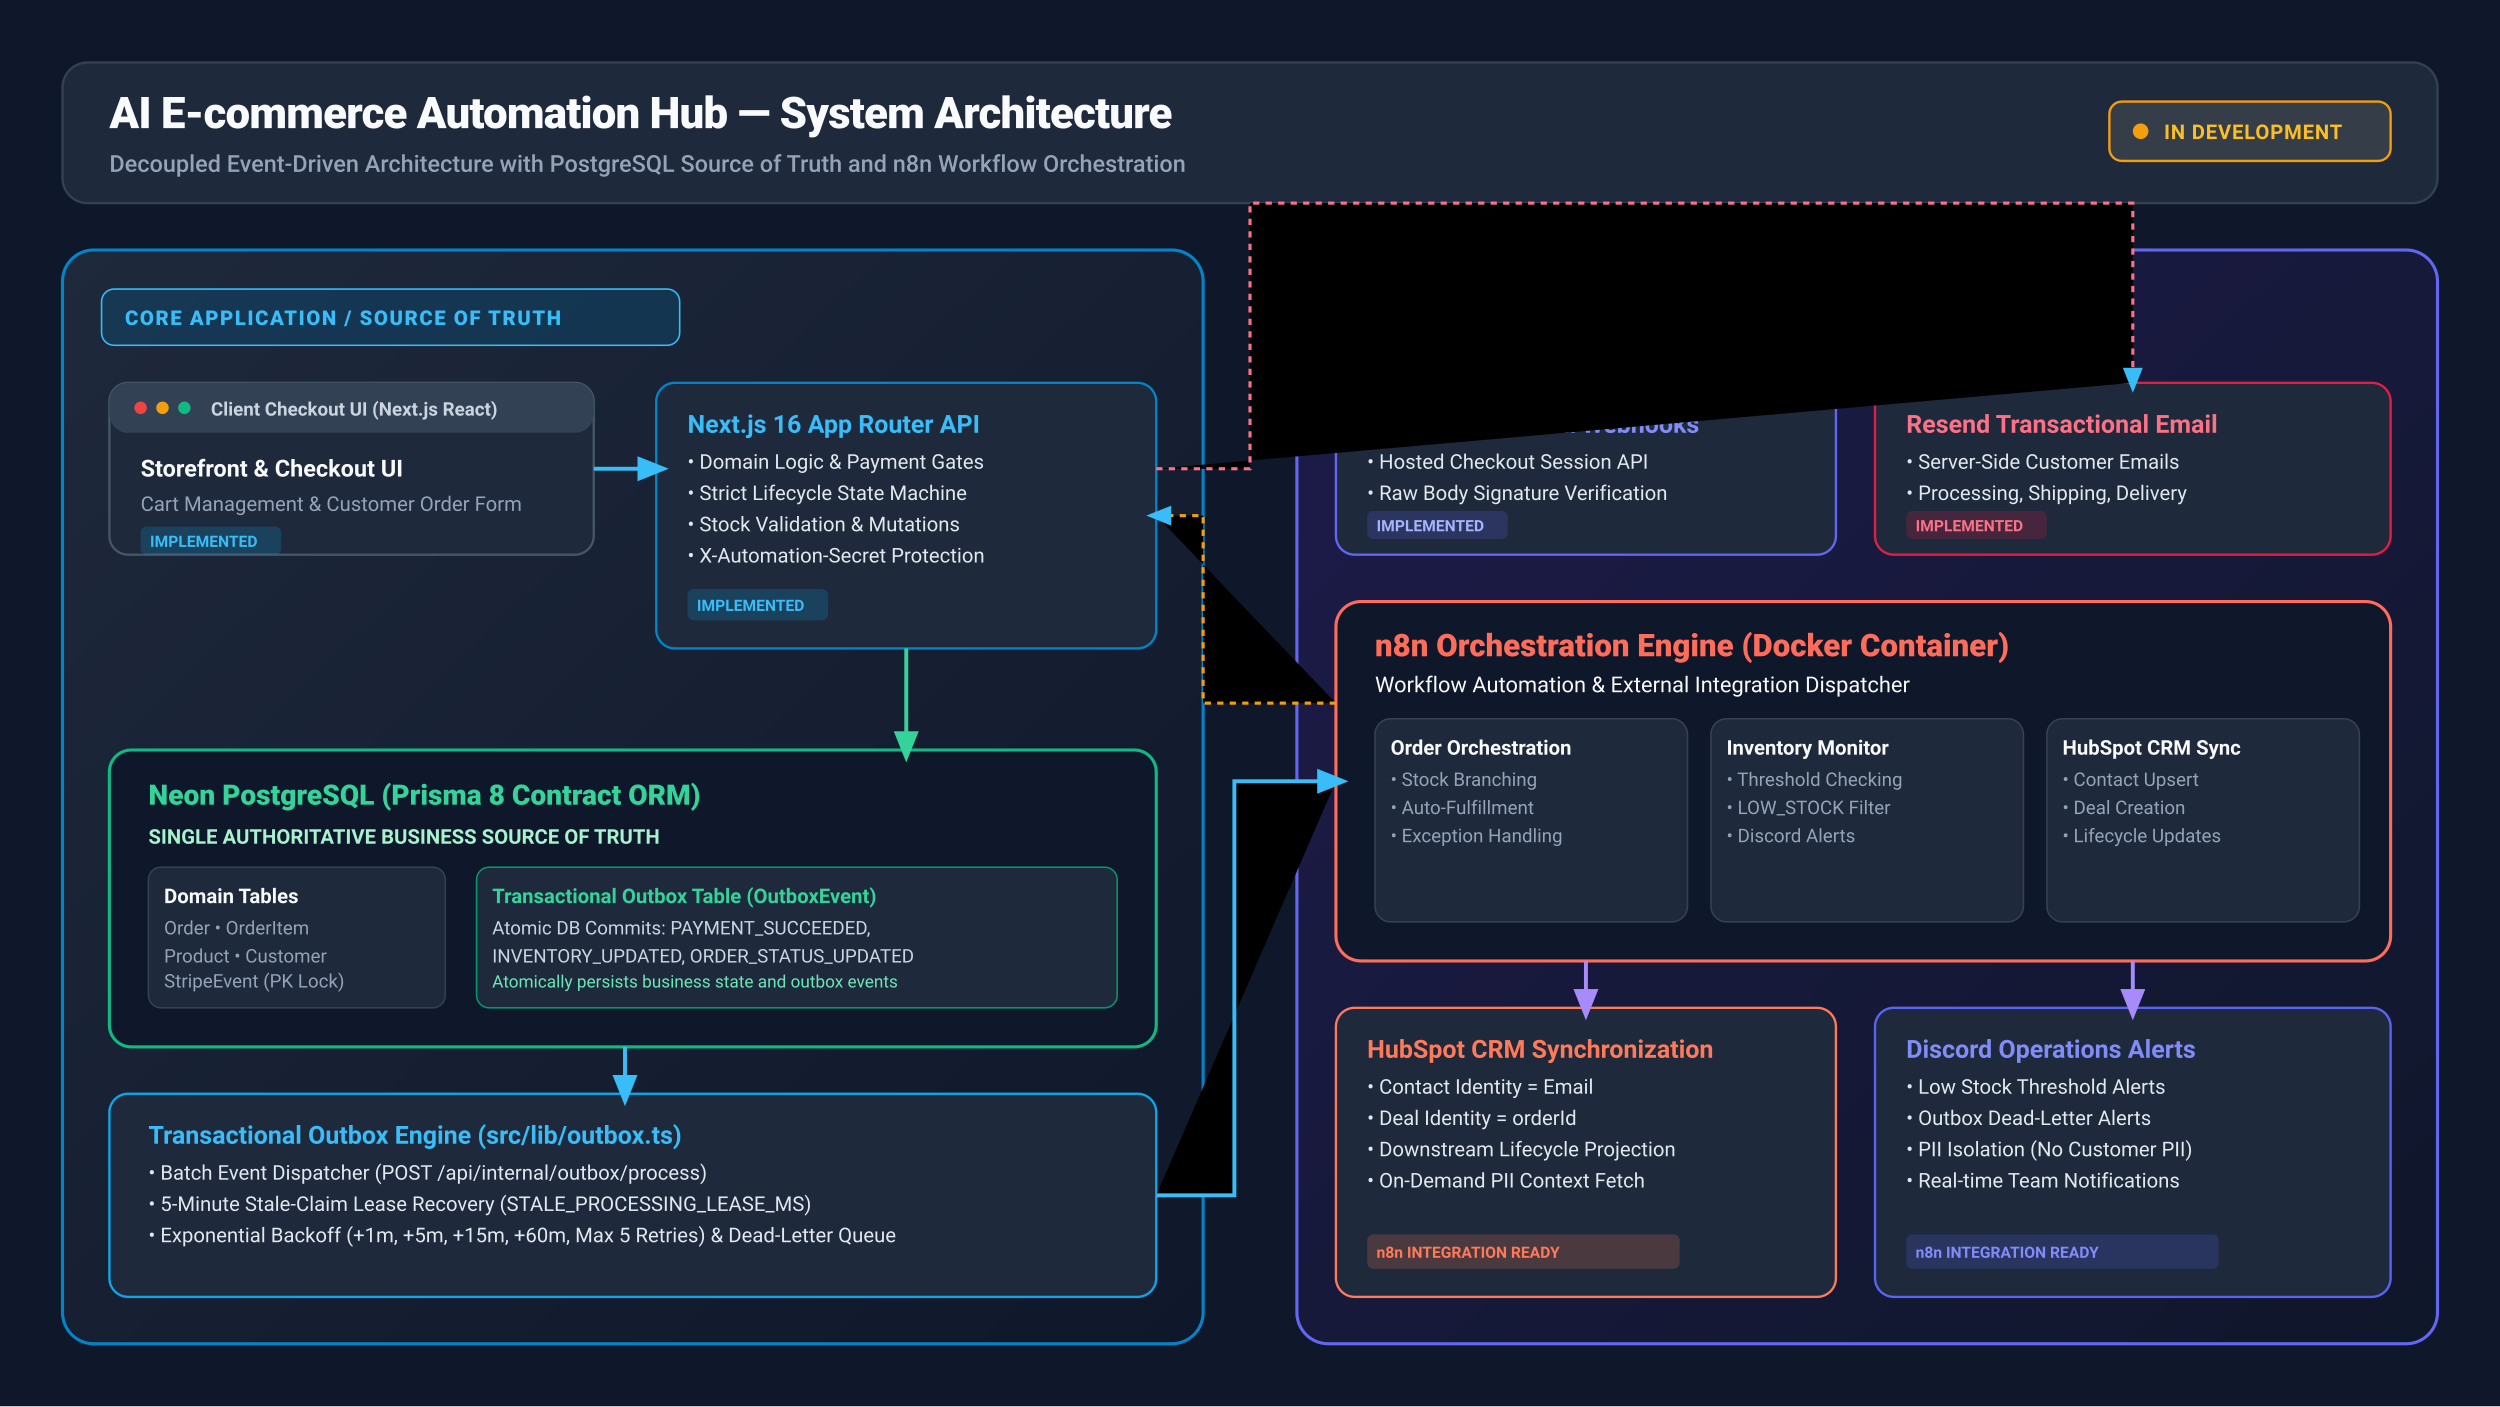
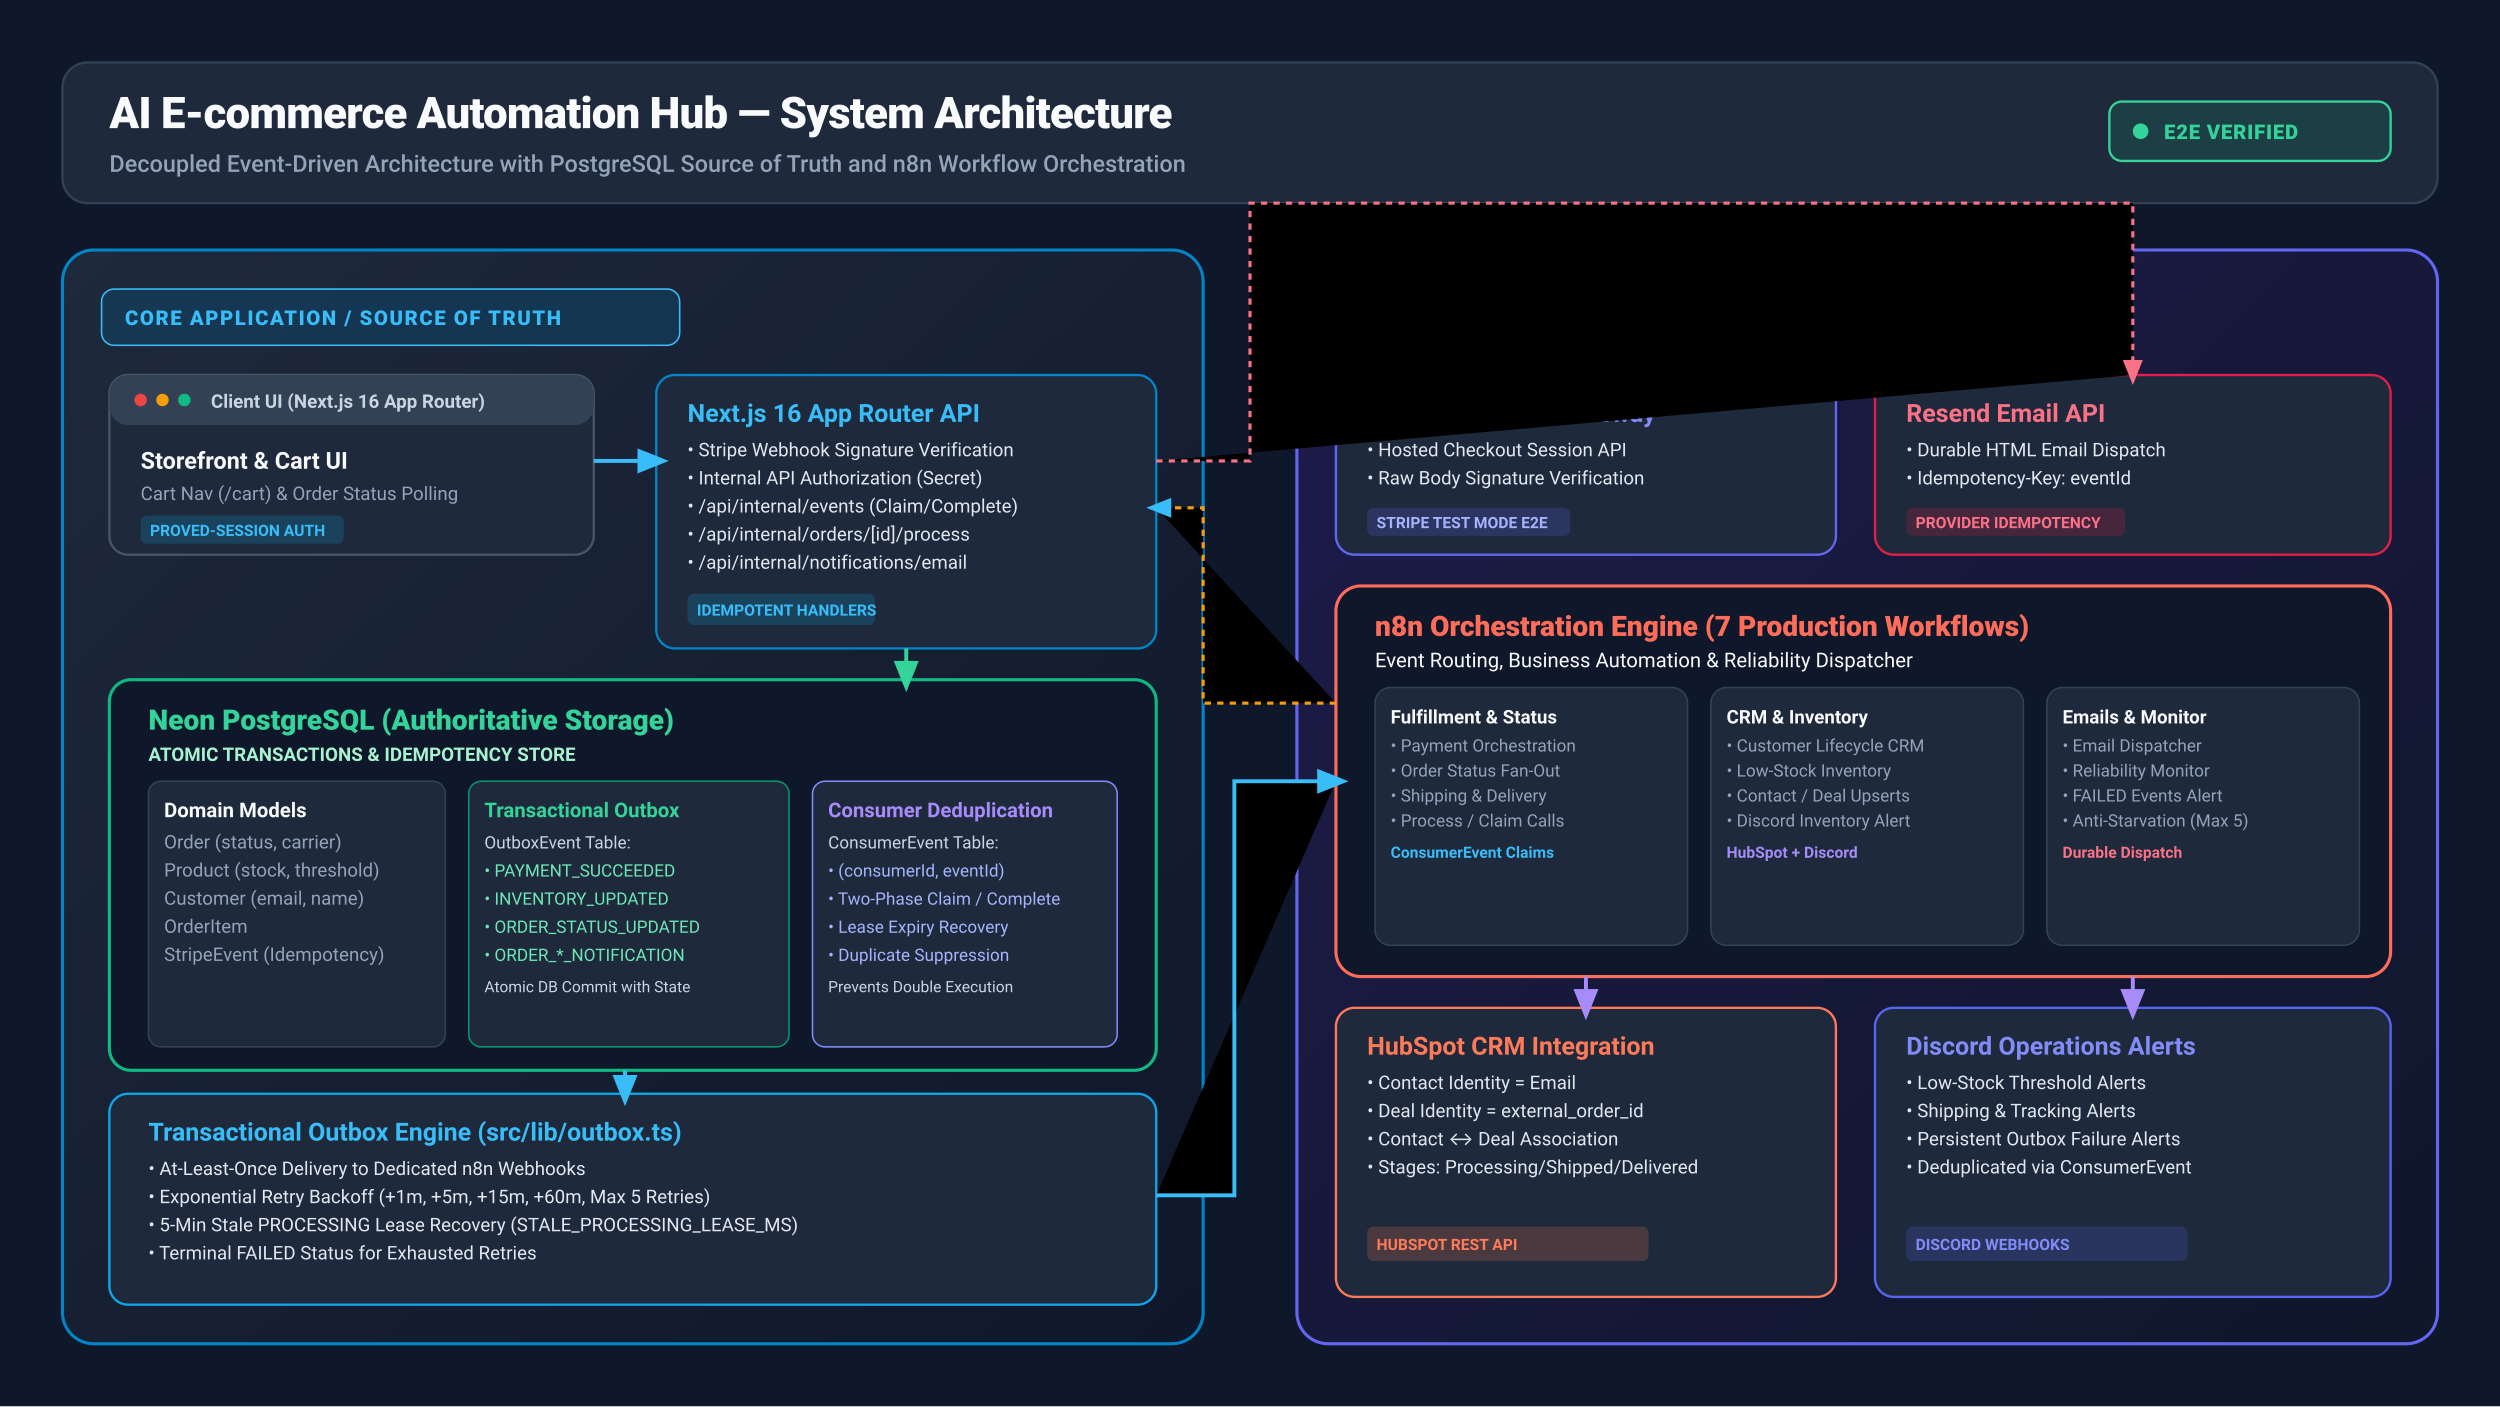
<svg xmlns="http://www.w3.org/2000/svg" viewBox="0 0 1600 900" width="1600" height="900" style="background:#0F172A; font-family: system-ui, -apple-system, BlinkMacSystemFont, 'Segoe UI', Roboto, sans-serif;">
  <defs>
    <marker id="arrow" viewBox="0 0 10 10" refX="6" refY="5" markerWidth="8" markerHeight="8" orient="auto-start-reverse">
      <path d="M 0 1 L 10 5 L 0 9 z" fill="#38BDF8" />
    </marker>
    <marker id="arrow-emerald" viewBox="0 0 10 10" refX="6" refY="5" markerWidth="8" markerHeight="8" orient="auto-start-reverse">
      <path d="M 0 1 L 10 5 L 0 9 z" fill="#34D399" />
    </marker>
    <marker id="arrow-purple" viewBox="0 0 10 10" refX="6" refY="5" markerWidth="8" markerHeight="8" orient="auto-start-reverse">
      <path d="M 0 1 L 10 5 L 0 9 z" fill="#A78BFA" />
+     </marker>
+     <marker id="arrow-rose" viewBox="0 0 10 10" refX="6" refY="5" markerWidth="8" markerHeight="8" orient="auto-start-reverse">
+       <path d="M 0 1 L 10 5 L 0 9 z" fill="#FB7185" />
    </marker>
    <linearGradient id="core-grad" x1="0%" y1="0%" x2="100%" y2="100%">
      <stop offset="0%" stop-color="#1E293B" />
      <stop offset="100%" stop-color="#0F172A" />
    </linearGradient>
    <linearGradient id="auto-grad" x1="0%" y1="0%" x2="100%" y2="100%">
      <stop offset="0%" stop-color="#1E1B4B" />
      <stop offset="100%" stop-color="#0F172A" />
    </linearGradient>
  </defs>
  <rect width="1600" height="900" fill="#0F172A" />
  <rect x="40" y="40" width="1520" height="90" rx="16" fill="#1E293B" stroke="#334155" stroke-width="1.5" />
  <text x="70" y="82" fill="#F8FAFC" font-size="28" font-weight="800" letter-spacing="-0.5">AI E-commerce Automation Hub — System Architecture</text>
  <text x="70" y="110" fill="#94A3B8" font-size="15" font-weight="500">Decoupled Event-Driven Architecture with PostgreSQL Source of Truth and n8n Workflow Orchestration</text>
-   <rect x="1350" y="65" width="180" height="38" rx="8" fill="#FEF3C7" fill-opacity="0.1" stroke="#F59E0B" stroke-width="1.5" />
-   <circle cx="1370" cy="84" r="5" fill="#F59E0B" />
-   <text x="1385" y="89" fill="#FBBF24" font-size="13" font-weight="700" letter-spacing="0.5">IN DEVELOPMENT</text>
-   <rect x="40" y="160" width="730" height="700" rx="20" fill="url(#core-grad)" stroke="#0284C7" stroke-width="2" stroke-dasharray="none" />
+   <rect x="1350" y="65" width="180" height="38" rx="8" fill="#10B981" fill-opacity="0.15" stroke="#34D399" stroke-width="1.5" />
+   <circle cx="1370" cy="84" r="5" fill="#34D399" />
+   <text x="1385" y="89" fill="#34D399" font-size="13" font-weight="800" letter-spacing="0.5">E2E VERIFIED</text>
+   <rect x="40" y="160" width="730" height="700" rx="20" fill="url(#core-grad)" stroke="#0284C7" stroke-width="2" />
  <rect x="65" y="185" width="370" height="36" rx="8" fill="#0369A1" fill-opacity="0.25" stroke="#38BDF8" stroke-width="1" />
  <text x="80" y="208" fill="#38BDF8" font-size="13" font-weight="800" letter-spacing="1">CORE APPLICATION / SOURCE OF TRUTH</text>
-   <g transform="translate(70, 245)">
-     <rect width="310" height="110" rx="12" fill="#1E293B" stroke="#475569" stroke-width="1.5" />
+   <g transform="translate(70, 240)">
+     <rect width="310" height="115" rx="12" fill="#1E293B" stroke="#475569" stroke-width="1.5" />
    <rect width="310" height="32" rx="12" fill="#334155" />
    <circle cx="20" cy="16" r="4" fill="#EF4444" />
    <circle cx="34" cy="16" r="4" fill="#F59E0B" />
    <circle cx="48" cy="16" r="4" fill="#10B981" />
-     <text x="65" y="21" fill="#CBD5E1" font-size="12" font-weight="600">Client Checkout UI (Next.js React)</text>
-     <text x="20" y="60" fill="#F8FAFC" font-size="15" font-weight="700">Storefront &amp; Checkout UI</text>
-     <text x="20" y="82" fill="#94A3B8" font-size="13">Cart Management &amp; Customer Order Form</text>
-     <rect x="20" y="92" width="90" height="18" rx="4" fill="#0EA5E9" fill-opacity="0.2" />
-     <text x="26" y="105" fill="#38BDF8" font-size="10" font-weight="700">IMPLEMENTED</text>
+     <text x="65" y="21" fill="#CBD5E1" font-size="12" font-weight="600">Client UI (Next.js 16 App Router)</text>
+     <text x="20" y="60" fill="#F8FAFC" font-size="15" font-weight="700">Storefront &amp; Cart UI</text>
+     <text x="20" y="80" fill="#94A3B8" font-size="12">Cart Nav (/cart) &amp; Order Status Polling</text>
+     <rect x="20" y="90" width="130" height="18" rx="4" fill="#0EA5E9" fill-opacity="0.2" />
+     <text x="26" y="103" fill="#38BDF8" font-size="10" font-weight="700">PROVED-SESSION AUTH</text>
  </g>
-   <g transform="translate(420, 245)">
-     <rect width="320" height="170" rx="12" fill="#1E293B" stroke="#0284C7" stroke-width="1.5" />
-     <text x="20" y="32" fill="#38BDF8" font-size="16" font-weight="700">Next.js 16 App Router API</text>
-     <text x="20" y="55" fill="#E2E8F0" font-size="13">• Domain Logic &amp; Payment Gates</text>
-     <text x="20" y="75" fill="#E2E8F0" font-size="13">• Strict Lifecycle State Machine</text>
-     <text x="20" y="95" fill="#E2E8F0" font-size="13">• Stock Validation &amp; Mutations</text>
-     <text x="20" y="115" fill="#E2E8F0" font-size="13">• X-Automation-Secret Protection</text>
-     <rect x="20" y="132" width="90" height="20" rx="4" fill="#0EA5E9" fill-opacity="0.2" />
-     <text x="26" y="146" fill="#38BDF8" font-size="10" font-weight="700">IMPLEMENTED</text>
+   <g transform="translate(420, 240)">
+     <rect width="320" height="175" rx="12" fill="#1E293B" stroke="#0284C7" stroke-width="1.5" />
+     <text x="20" y="30" fill="#38BDF8" font-size="16" font-weight="700">Next.js 16 App Router API</text>
+     <text x="20" y="52" fill="#E2E8F0" font-size="12">• Stripe Webhook Signature Verification</text>
+     <text x="20" y="70" fill="#E2E8F0" font-size="12">• Internal API Authorization (Secret)</text>
+     <text x="20" y="88" fill="#E2E8F0" font-size="12">• /api/internal/events (Claim/Complete)</text>
+     <text x="20" y="106" fill="#E2E8F0" font-size="12">• /api/internal/orders/[id]/process</text>
+     <text x="20" y="124" fill="#E2E8F0" font-size="12">• /api/internal/notifications/email</text>
+     <rect x="20" y="140" width="120" height="20" rx="4" fill="#0EA5E9" fill-opacity="0.2" />
+     <text x="26" y="154" fill="#38BDF8" font-size="10" font-weight="700">IDEMPOTENT HANDLERS</text>
  </g>
-   <g transform="translate(70, 480)">
-     <rect width="670" height="190" rx="14" fill="#0F172A" stroke="#10B981" stroke-width="2" />
-     <text x="25" y="35" fill="#34D399" font-size="18" font-weight="800">Neon PostgreSQL (Prisma 8 Contract ORM)</text>
-     <text x="25" y="60" fill="#A7F3D0" font-size="13" font-weight="600">SINGLE AUTHORITATIVE BUSINESS SOURCE OF TRUTH</text>
-     <rect x="25" y="75" width="190" height="90" rx="8" fill="#1E293B" stroke="#334155" />
-     <text x="35" y="98" fill="#F8FAFC" font-size="13" font-weight="700">Domain Tables</text>
-     <text x="35" y="118" fill="#94A3B8" font-size="12">Order • OrderItem</text>
-     <text x="35" y="136" fill="#94A3B8" font-size="12">Product • Customer</text>
-     <text x="35" y="152" fill="#94A3B8" font-size="12">StripeEvent (PK Lock)</text>
-     <rect x="235" y="75" width="410" height="90" rx="8" fill="#1E293B" stroke="#059669" />
-     <text x="245" y="98" fill="#34D399" font-size="13" font-weight="700">Transactional Outbox Table (OutboxEvent)</text>
-     <text x="245" y="118" fill="#CBD5E1" font-size="12">Atomic DB Commits: PAYMENT_SUCCEEDED,</text>
-     <text x="245" y="136" fill="#CBD5E1" font-size="12">INVENTORY_UPDATED, ORDER_STATUS_UPDATED</text>
-     <text x="245" y="152" fill="#6EE7B7" font-size="11">Atomically persists business state and outbox events</text>
+   <g transform="translate(70, 435)">
+     <rect width="670" height="250" rx="14" fill="#0F172A" stroke="#10B981" stroke-width="2" />
+     <text x="25" y="32" fill="#34D399" font-size="18" font-weight="800">Neon PostgreSQL (Authoritative Storage)</text>
+     <text x="25" y="52" fill="#A7F3D0" font-size="12" font-weight="600">ATOMIC TRANSACTIONS &amp; IDEMPOTENCY STORE</text>
+     <rect x="25" y="65" width="190" height="170" rx="8" fill="#1E293B" stroke="#334155" />
+     <text x="35" y="88" fill="#F8FAFC" font-size="13" font-weight="700">Domain Models</text>
+     <text x="35" y="108" fill="#94A3B8" font-size="12">Order (status, carrier)</text>
+     <text x="35" y="126" fill="#94A3B8" font-size="12">Product (stock, threshold)</text>
+     <text x="35" y="144" fill="#94A3B8" font-size="12">Customer (email, name)</text>
+     <text x="35" y="162" fill="#94A3B8" font-size="12">OrderItem</text>
+     <text x="35" y="180" fill="#94A3B8" font-size="12">StripeEvent (Idempotency)</text>
+     <rect x="230" y="65" width="205" height="170" rx="8" fill="#1E293B" stroke="#059669" />
+     <text x="240" y="88" fill="#34D399" font-size="13" font-weight="700">Transactional Outbox</text>
+     <text x="240" y="108" fill="#CBD5E1" font-size="11">OutboxEvent Table:</text>
+     <text x="240" y="126" fill="#6EE7B7" font-size="11">• PAYMENT_SUCCEEDED</text>
+     <text x="240" y="144" fill="#6EE7B7" font-size="11">• INVENTORY_UPDATED</text>
+     <text x="240" y="162" fill="#6EE7B7" font-size="11">• ORDER_STATUS_UPDATED</text>
+     <text x="240" y="180" fill="#6EE7B7" font-size="11">• ORDER_*_NOTIFICATION</text>
+     <text x="240" y="200" fill="#CBD5E1" font-size="10">Atomic DB Commit with State</text>
+     <rect x="450" y="65" width="195" height="170" rx="8" fill="#1E293B" stroke="#818CF8" />
+     <text x="460" y="88" fill="#A78BFA" font-size="13" font-weight="700">Consumer Deduplication</text>
+     <text x="460" y="108" fill="#CBD5E1" font-size="11">ConsumerEvent Table:</text>
+     <text x="460" y="126" fill="#A5B4FC" font-size="11">• (consumerId, eventId)</text>
+     <text x="460" y="144" fill="#A5B4FC" font-size="11">• Two-Phase Claim / Complete</text>
+     <text x="460" y="162" fill="#A5B4FC" font-size="11">• Lease Expiry Recovery</text>
+     <text x="460" y="180" fill="#A5B4FC" font-size="11">• Duplicate Suppression</text>
+     <text x="460" y="200" fill="#CBD5E1" font-size="10">Prevents Double Execution</text>
  </g>
  <g transform="translate(70, 700)">
-     <rect width="670" height="130" rx="12" fill="#1E293B" stroke="#0EA5E9" stroke-width="1.5" />
-     <text x="25" y="32" fill="#38BDF8" font-size="16" font-weight="700">Transactional Outbox Engine (src/lib/outbox.ts)</text>
-     <text x="25" y="55" fill="#E2E8F0" font-size="13">• Batch Event Dispatcher (POST /api/internal/outbox/process)</text>
-     <text x="25" y="75" fill="#E2E8F0" font-size="13">• 5-Minute Stale-Claim Lease Recovery (STALE_PROCESSING_LEASE_MS)</text>
-     <text x="25" y="95" fill="#E2E8F0" font-size="13">• Exponential Backoff (+1m, +5m, +15m, +60m, Max 5 Retries) &amp; Dead-Letter Queue</text>
+     <rect width="670" height="135" rx="12" fill="#1E293B" stroke="#0EA5E9" stroke-width="1.5" />
+     <text x="25" y="30" fill="#38BDF8" font-size="16" font-weight="700">Transactional Outbox Engine (src/lib/outbox.ts)</text>
+     <text x="25" y="52" fill="#E2E8F0" font-size="12">• At-Least-Once Delivery to Dedicated n8n Webhooks</text>
+     <text x="25" y="70" fill="#E2E8F0" font-size="12">• Exponential Retry Backoff (+1m, +5m, +15m, +60m, Max 5 Retries)</text>
+     <text x="25" y="88" fill="#E2E8F0" font-size="12">• 5-Min Stale PROCESSING Lease Recovery (STALE_PROCESSING_LEASE_MS)</text>
+     <text x="25" y="106" fill="#E2E8F0" font-size="12">• Terminal FAILED Status for Exhausted Retries</text>
  </g>
  <rect x="830" y="160" width="730" height="700" rx="20" fill="url(#auto-grad)" stroke="#6366F1" stroke-width="2" />
  <rect x="855" y="185" width="410" height="36" rx="8" fill="#4338CA" fill-opacity="0.3" stroke="#818CF8" stroke-width="1" />
  <text x="870" y="208" fill="#A5B4FC" font-size="13" font-weight="800" letter-spacing="1">AUTOMATION &amp; INTEGRATION LAYER</text>
-   <g transform="translate(855, 245)">
-     <rect width="320" height="110" rx="12" fill="#1E293B" stroke="#6366F1" stroke-width="1.5" />
-     <text x="20" y="32" fill="#818CF8" font-size="16" font-weight="700">Stripe Payments &amp; Webhooks</text>
-     <text x="20" y="55" fill="#E2E8F0" font-size="13">• Hosted Checkout Session API</text>
-     <text x="20" y="75" fill="#E2E8F0" font-size="13">• Raw Body Signature Verification</text>
-     <rect x="20" y="82" width="90" height="18" rx="4" fill="#6366F1" fill-opacity="0.2" />
-     <text x="26" y="95" fill="#A5B4FC" font-size="10" font-weight="700">IMPLEMENTED</text>
+   <g transform="translate(855, 240)">
+     <rect width="320" height="115" rx="12" fill="#1E293B" stroke="#6366F1" stroke-width="1.5" />
+     <text x="20" y="30" fill="#818CF8" font-size="16" font-weight="700">Stripe Payments Gateway</text>
+     <text x="20" y="52" fill="#E2E8F0" font-size="12">• Hosted Checkout Session API</text>
+     <text x="20" y="70" fill="#E2E8F0" font-size="12">• Raw Body Signature Verification</text>
+     <rect x="20" y="85" width="130" height="18" rx="4" fill="#6366F1" fill-opacity="0.2" />
+     <text x="26" y="98" fill="#A5B4FC" font-size="10" font-weight="700">STRIPE TEST MODE E2E</text>
  </g>
-   <g transform="translate(1200, 245)">
-     <rect width="330" height="110" rx="12" fill="#1E293B" stroke="#E11D48" stroke-width="1.5" />
-     <text x="20" y="32" fill="#FB7185" font-size="16" font-weight="700">Resend Transactional Email</text>
-     <text x="20" y="55" fill="#E2E8F0" font-size="13">• Server-Side Customer Emails</text>
-     <text x="20" y="75" fill="#E2E8F0" font-size="13">• Processing, Shipping, Delivery</text>
-     <rect x="20" y="82" width="90" height="18" rx="4" fill="#E11D48" fill-opacity="0.2" />
-     <text x="26" y="95" fill="#FB7185" font-size="10" font-weight="700">IMPLEMENTED</text>
+   <g transform="translate(1200, 240)">
+     <rect width="330" height="115" rx="12" fill="#1E293B" stroke="#E11D48" stroke-width="1.5" />
+     <text x="20" y="30" fill="#FB7185" font-size="16" font-weight="700">Resend Email API</text>
+     <text x="20" y="52" fill="#E2E8F0" font-size="12">• Durable HTML Email Dispatch</text>
+     <text x="20" y="70" fill="#E2E8F0" font-size="12">• Idempotency-Key: eventId</text>
+     <rect x="20" y="85" width="140" height="18" rx="4" fill="#E11D48" fill-opacity="0.2" />
+     <text x="26" y="98" fill="#FB7185" font-size="10" font-weight="700">PROVIDER IDEMPOTENCY</text>
  </g>
-   <g transform="translate(855, 385)">
-     <rect width="675" height="230" rx="16" fill="#0F172A" stroke="#FF6D5A" stroke-width="2" />
-     <text x="25" y="35" fill="#FF6D5A" font-size="20" font-weight="800">n8n Orchestration Engine (Docker Container)</text>
-     <text x="25" y="58" fill="#F8FAFC" font-size="14">Workflow Automation &amp; External Integration Dispatcher</text>
-     <rect x="25" y="75" width="200" height="130" rx="10" fill="#1E293B" stroke="#334155" />
-     <text x="35" y="98" fill="#F8FAFC" font-size="13" font-weight="700">Order Orchestration</text>
-     <text x="35" y="118" fill="#94A3B8" font-size="12">• Stock Branching</text>
-     <text x="35" y="136" fill="#94A3B8" font-size="12">• Auto-Fulfillment</text>
-     <text x="35" y="154" fill="#94A3B8" font-size="12">• Exception Handling</text>
-     <rect x="240" y="75" width="200" height="130" rx="10" fill="#1E293B" stroke="#334155" />
-     <text x="250" y="98" fill="#F8FAFC" font-size="13" font-weight="700">Inventory Monitor</text>
-     <text x="250" y="118" fill="#94A3B8" font-size="12">• Threshold Checking</text>
-     <text x="250" y="136" fill="#94A3B8" font-size="12">• LOW_STOCK Filter</text>
-     <text x="250" y="154" fill="#94A3B8" font-size="12">• Discord Alerts</text>
-     <rect x="455" y="75" width="200" height="130" rx="10" fill="#1E293B" stroke="#334155" />
-     <text x="465" y="98" fill="#F8FAFC" font-size="13" font-weight="700">HubSpot CRM Sync</text>
-     <text x="465" y="118" fill="#94A3B8" font-size="12">• Contact Upsert</text>
-     <text x="465" y="136" fill="#94A3B8" font-size="12">• Deal Creation</text>
-     <text x="465" y="154" fill="#94A3B8" font-size="12">• Lifecycle Updates</text>
+   <g transform="translate(855, 375)">
+     <rect width="675" height="250" rx="16" fill="#0F172A" stroke="#FF6D5A" stroke-width="2" />
+     <text x="25" y="32" fill="#FF6D5A" font-size="18" font-weight="800">n8n Orchestration Engine (7 Production Workflows)</text>
+     <text x="25" y="52" fill="#F8FAFC" font-size="13">Event Routing, Business Automation &amp; Reliability Dispatcher</text>
+     <rect x="25" y="65" width="200" height="165" rx="10" fill="#1E293B" stroke="#334155" />
+     <text x="35" y="88" fill="#F8FAFC" font-size="12" font-weight="700">Fulfillment &amp; Status</text>
+     <text x="35" y="106" fill="#94A3B8" font-size="11">• Payment Orchestration</text>
+     <text x="35" y="122" fill="#94A3B8" font-size="11">• Order Status Fan-Out</text>
+     <text x="35" y="138" fill="#94A3B8" font-size="11">• Shipping &amp; Delivery</text>
+     <text x="35" y="154" fill="#94A3B8" font-size="11">• Process / Claim Calls</text>
+     <text x="35" y="174" fill="#38BDF8" font-size="10" font-weight="700">ConsumerEvent Claims</text>
+     <rect x="240" y="65" width="200" height="165" rx="10" fill="#1E293B" stroke="#334155" />
+     <text x="250" y="88" fill="#F8FAFC" font-size="12" font-weight="700">CRM &amp; Inventory</text>
+     <text x="250" y="106" fill="#94A3B8" font-size="11">• Customer Lifecycle CRM</text>
+     <text x="250" y="122" fill="#94A3B8" font-size="11">• Low-Stock Inventory</text>
+     <text x="250" y="138" fill="#94A3B8" font-size="11">• Contact / Deal Upserts</text>
+     <text x="250" y="154" fill="#94A3B8" font-size="11">• Discord Inventory Alert</text>
+     <text x="250" y="174" fill="#A78BFA" font-size="10" font-weight="700">HubSpot + Discord</text>
+     <rect x="455" y="65" width="200" height="165" rx="10" fill="#1E293B" stroke="#334155" />
+     <text x="465" y="88" fill="#F8FAFC" font-size="12" font-weight="700">Emails &amp; Monitor</text>
+     <text x="465" y="106" fill="#94A3B8" font-size="11">• Email Dispatcher</text>
+     <text x="465" y="122" fill="#94A3B8" font-size="11">• Reliability Monitor</text>
+     <text x="465" y="138" fill="#94A3B8" font-size="11">• FAILED Events Alert</text>
+     <text x="465" y="154" fill="#94A3B8" font-size="11">• Anti-Starvation (Max 5)</text>
+     <text x="465" y="174" fill="#FB7185" font-size="10" font-weight="700">Durable Dispatch</text>
  </g>
  <g transform="translate(855, 645)">
    <rect width="320" height="185" rx="12" fill="#1E293B" stroke="#FF7A59" stroke-width="1.5" />
-     <text x="20" y="32" fill="#FF7A59" font-size="16" font-weight="700">HubSpot CRM Synchronization</text>
-     <text x="20" y="55" fill="#E2E8F0" font-size="13">• Contact Identity = Email</text>
-     <text x="20" y="75" fill="#E2E8F0" font-size="13">• Deal Identity = orderId</text>
-     <text x="20" y="95" fill="#E2E8F0" font-size="13">• Downstream Lifecycle Projection</text>
-     <text x="20" y="115" fill="#E2E8F0" font-size="13">• On-Demand PII Context Fetch</text>
-     <rect x="20" y="145" width="200" height="22" rx="4" fill="#FF7A59" fill-opacity="0.2" />
-     <text x="26" y="160" fill="#FF7A59" font-size="10" font-weight="700">n8n INTEGRATION READY</text>
+     <text x="20" y="30" fill="#FF7A59" font-size="16" font-weight="700">HubSpot CRM Integration</text>
+     <text x="20" y="52" fill="#E2E8F0" font-size="12">• Contact Identity = Email</text>
+     <text x="20" y="70" fill="#E2E8F0" font-size="12">• Deal Identity = external_order_id</text>
+     <text x="20" y="88" fill="#E2E8F0" font-size="12">• Contact ↔ Deal Association</text>
+     <text x="20" y="106" fill="#E2E8F0" font-size="12">• Stages: Processing/Shipped/Delivered</text>
+     <rect x="20" y="140" width="180" height="22" rx="4" fill="#FF7A59" fill-opacity="0.2" />
+     <text x="26" y="155" fill="#FF7A59" font-size="10" font-weight="700">HUBSPOT REST API</text>
  </g>
  <g transform="translate(1200, 645)">
    <rect width="330" height="185" rx="12" fill="#1E293B" stroke="#5865F2" stroke-width="1.5" />
-     <text x="20" y="32" fill="#818CF8" font-size="16" font-weight="700">Discord Operations Alerts</text>
-     <text x="20" y="55" fill="#E2E8F0" font-size="13">• Low Stock Threshold Alerts</text>
-     <text x="20" y="75" fill="#E2E8F0" font-size="13">• Outbox Dead-Letter Alerts</text>
-     <text x="20" y="95" fill="#E2E8F0" font-size="13">• PII Isolation (No Customer PII)</text>
-     <text x="20" y="115" fill="#E2E8F0" font-size="13">• Real-time Team Notifications</text>
-     <rect x="20" y="145" width="200" height="22" rx="4" fill="#5865F2" fill-opacity="0.2" />
-     <text x="26" y="160" fill="#818CF8" font-size="10" font-weight="700">n8n INTEGRATION READY</text>
+     <text x="20" y="30" fill="#818CF8" font-size="16" font-weight="700">Discord Operations Alerts</text>
+     <text x="20" y="52" fill="#E2E8F0" font-size="12">• Low-Stock Threshold Alerts</text>
+     <text x="20" y="70" fill="#E2E8F0" font-size="12">• Shipping &amp; Tracking Alerts</text>
+     <text x="20" y="88" fill="#E2E8F0" font-size="12">• Persistent Outbox Failure Alerts</text>
+     <text x="20" y="106" fill="#E2E8F0" font-size="12">• Deduplicated via ConsumerEvent</text>
+     <rect x="20" y="140" width="180" height="22" rx="4" fill="#5865F2" fill-opacity="0.2" />
+     <text x="26" y="155" fill="#818CF8" font-size="10" font-weight="700">DISCORD WEBHOOKS</text>
  </g>
-   <path d="M 380 300 L 420 300" stroke="#38BDF8" stroke-width="2.5" marker-end="url(#arrow)" />
-   <path d="M 580 415 L 580 480" stroke="#34D399" stroke-width="2.5" marker-end="url(#arrow-emerald)" />
-   <path d="M 400 670 L 400 700" stroke="#38BDF8" stroke-width="2.5" marker-end="url(#arrow)" />
+   <path d="M 380 295 L 420 295" stroke="#38BDF8" stroke-width="2.5" marker-end="url(#arrow)" />
+   <path d="M 580 415 L 580 435" stroke="#34D399" stroke-width="2.5" marker-end="url(#arrow-emerald)" />
+   <path d="M 400 685 L 400 700" stroke="#38BDF8" stroke-width="2.5" marker-end="url(#arrow)" />
  <path d="M 740 765 L 790 765 L 790 500 L 855 500" stroke="#38BDF8" stroke-width="2.5" marker-end="url(#arrow)" />
-   <path d="M 1015 615 L 1015 645" stroke="#A78BFA" stroke-width="2.5" marker-end="url(#arrow-purple)" />
-   <path d="M 1365 615 L 1365 645" stroke="#A78BFA" stroke-width="2.5" marker-end="url(#arrow-purple)" />
-   <path d="M 740 300 L 800 300 L 800 130 L 1365 130 L 1365 245" stroke="#FB7185" stroke-width="2" stroke-dasharray="4" marker-end="url(#arrow)" />
-   <path d="M 855 450 L 770 450 L 770 330 L 740 330" stroke="#F59E0B" stroke-width="2" stroke-dasharray="4" marker-end="url(#arrow)" />
+   <path d="M 1015 625 L 1015 645" stroke="#A78BFA" stroke-width="2.5" marker-end="url(#arrow-purple)" />
+   <path d="M 1365 625 L 1365 645" stroke="#A78BFA" stroke-width="2.5" marker-end="url(#arrow-purple)" />
+   <path d="M 740 295 L 800 295 L 800 130 L 1365 130 L 1365 240" stroke="#FB7185" stroke-width="2" stroke-dasharray="4" marker-end="url(#arrow-rose)" />
+   <path d="M 855 450 L 770 450 L 770 325 L 740 325" stroke="#F59E0B" stroke-width="2" stroke-dasharray="4" marker-end="url(#arrow)" />
</svg>
